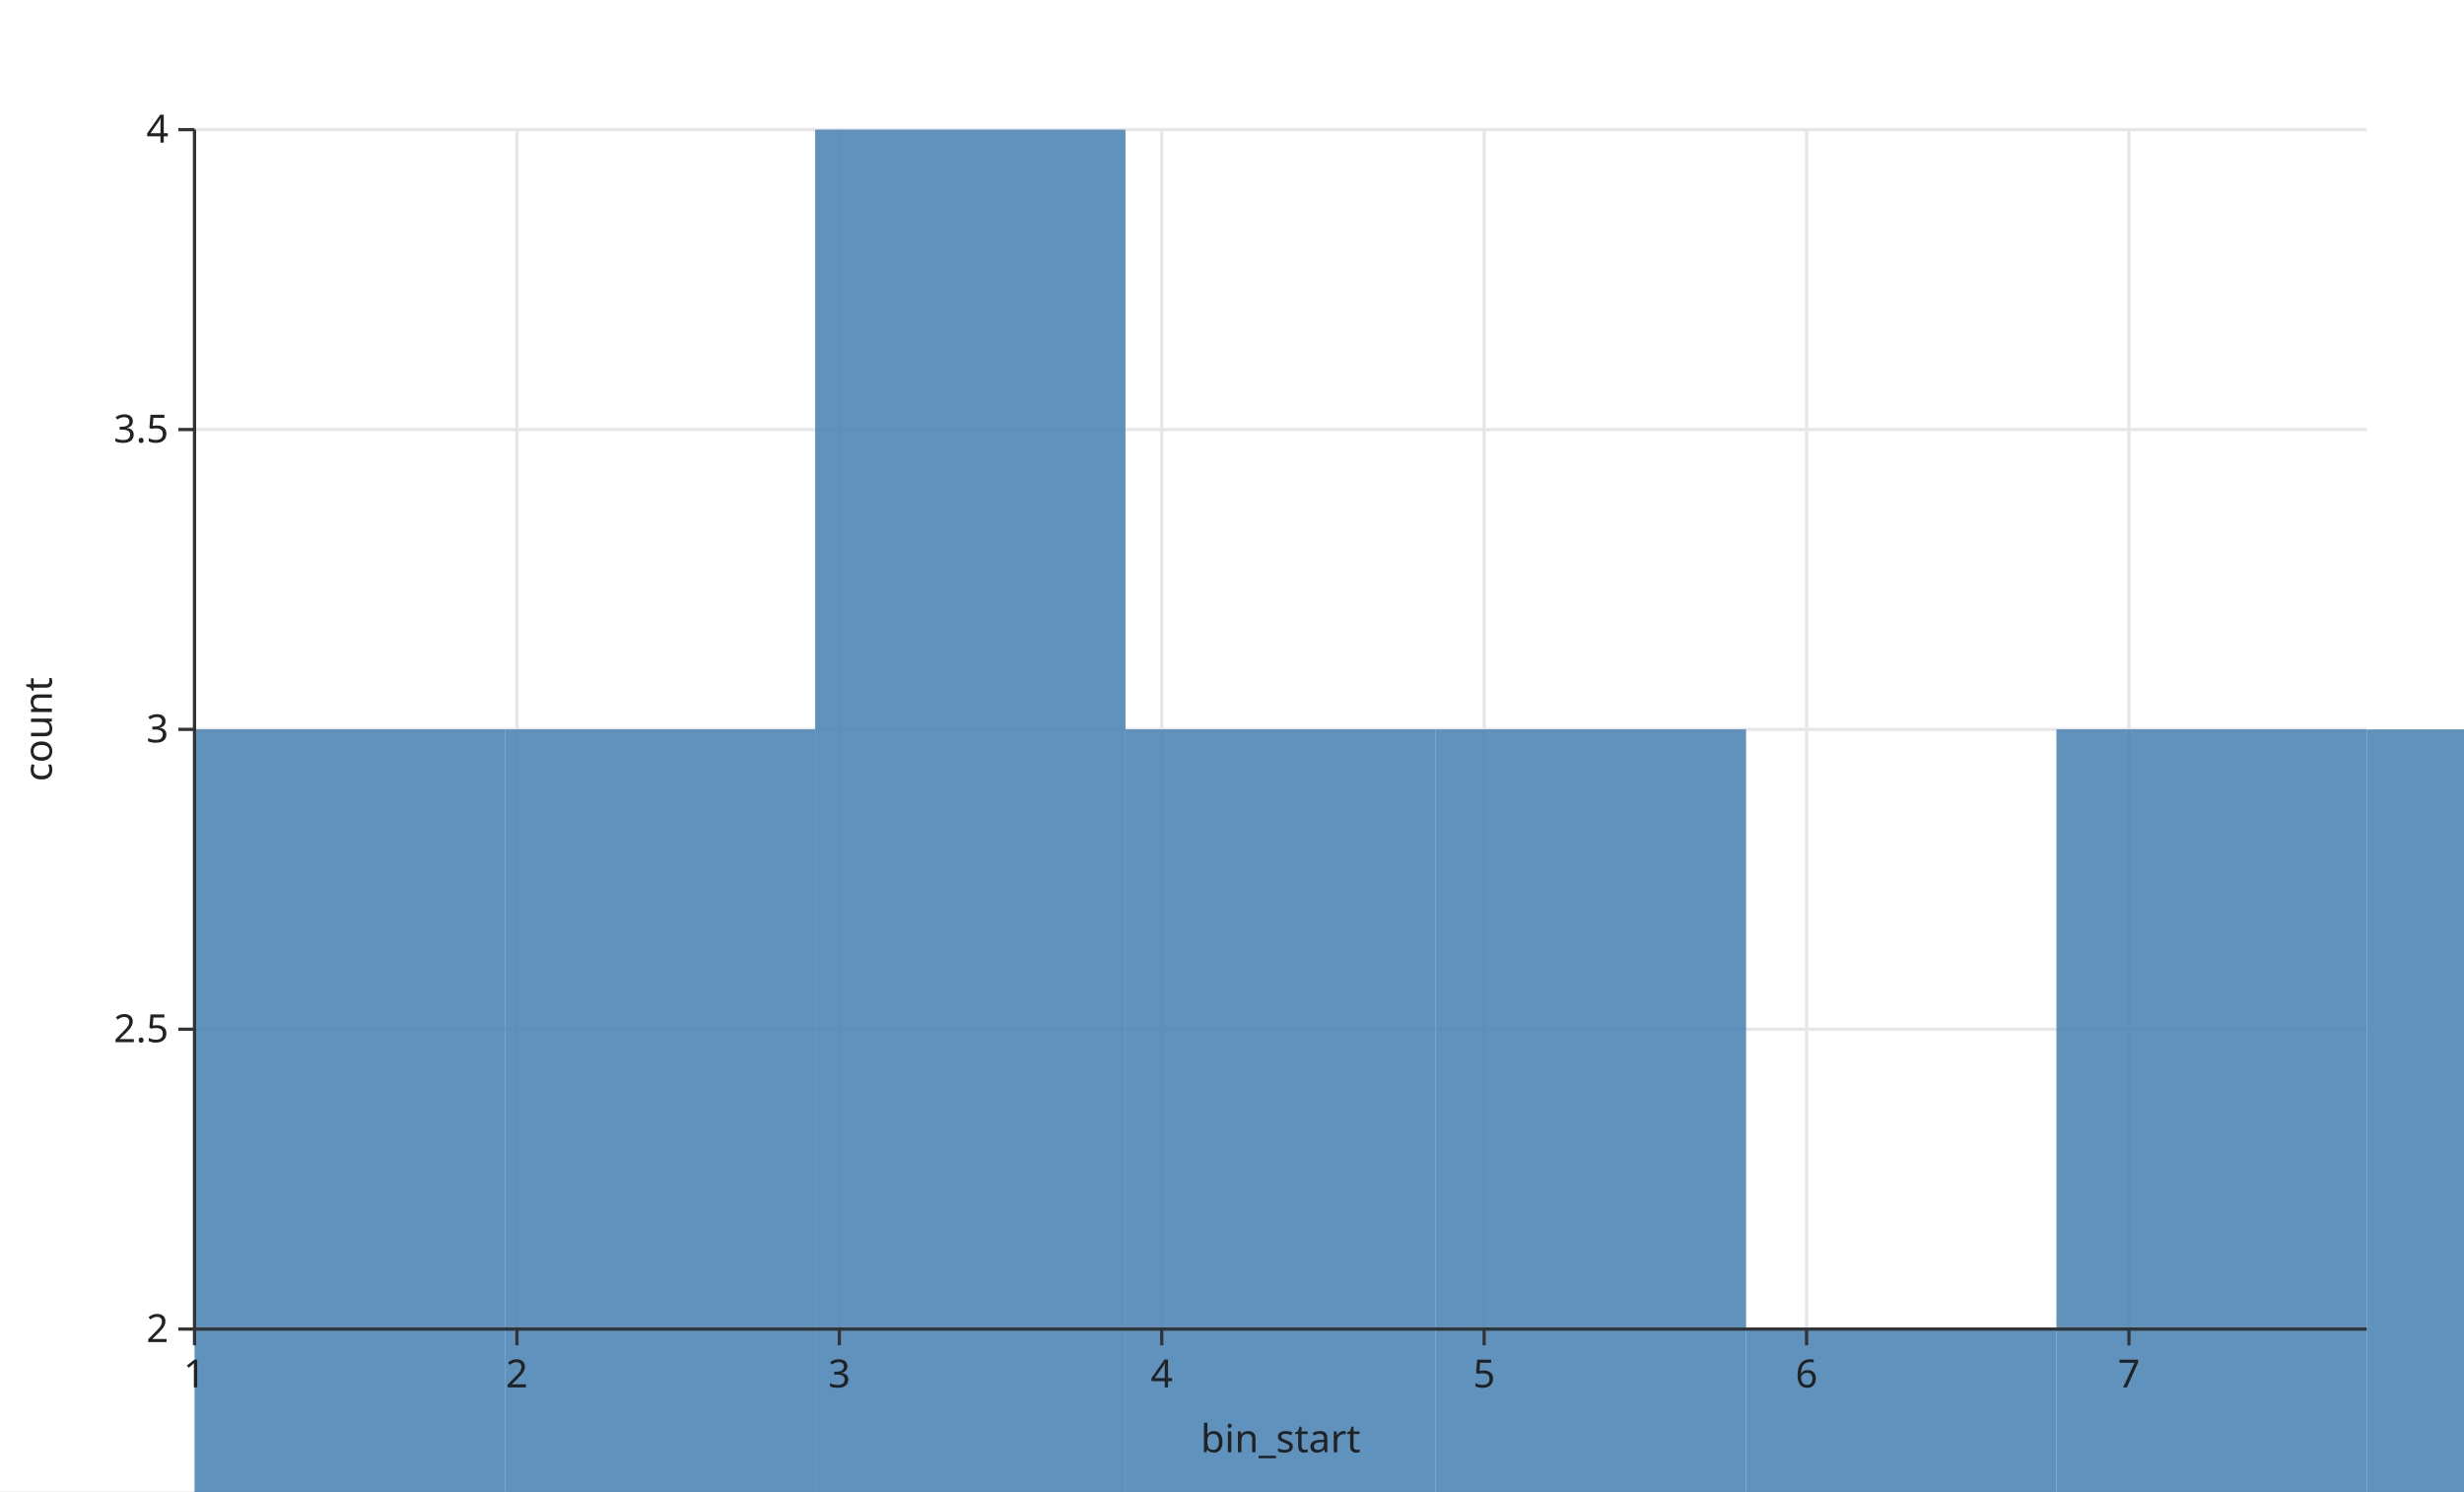
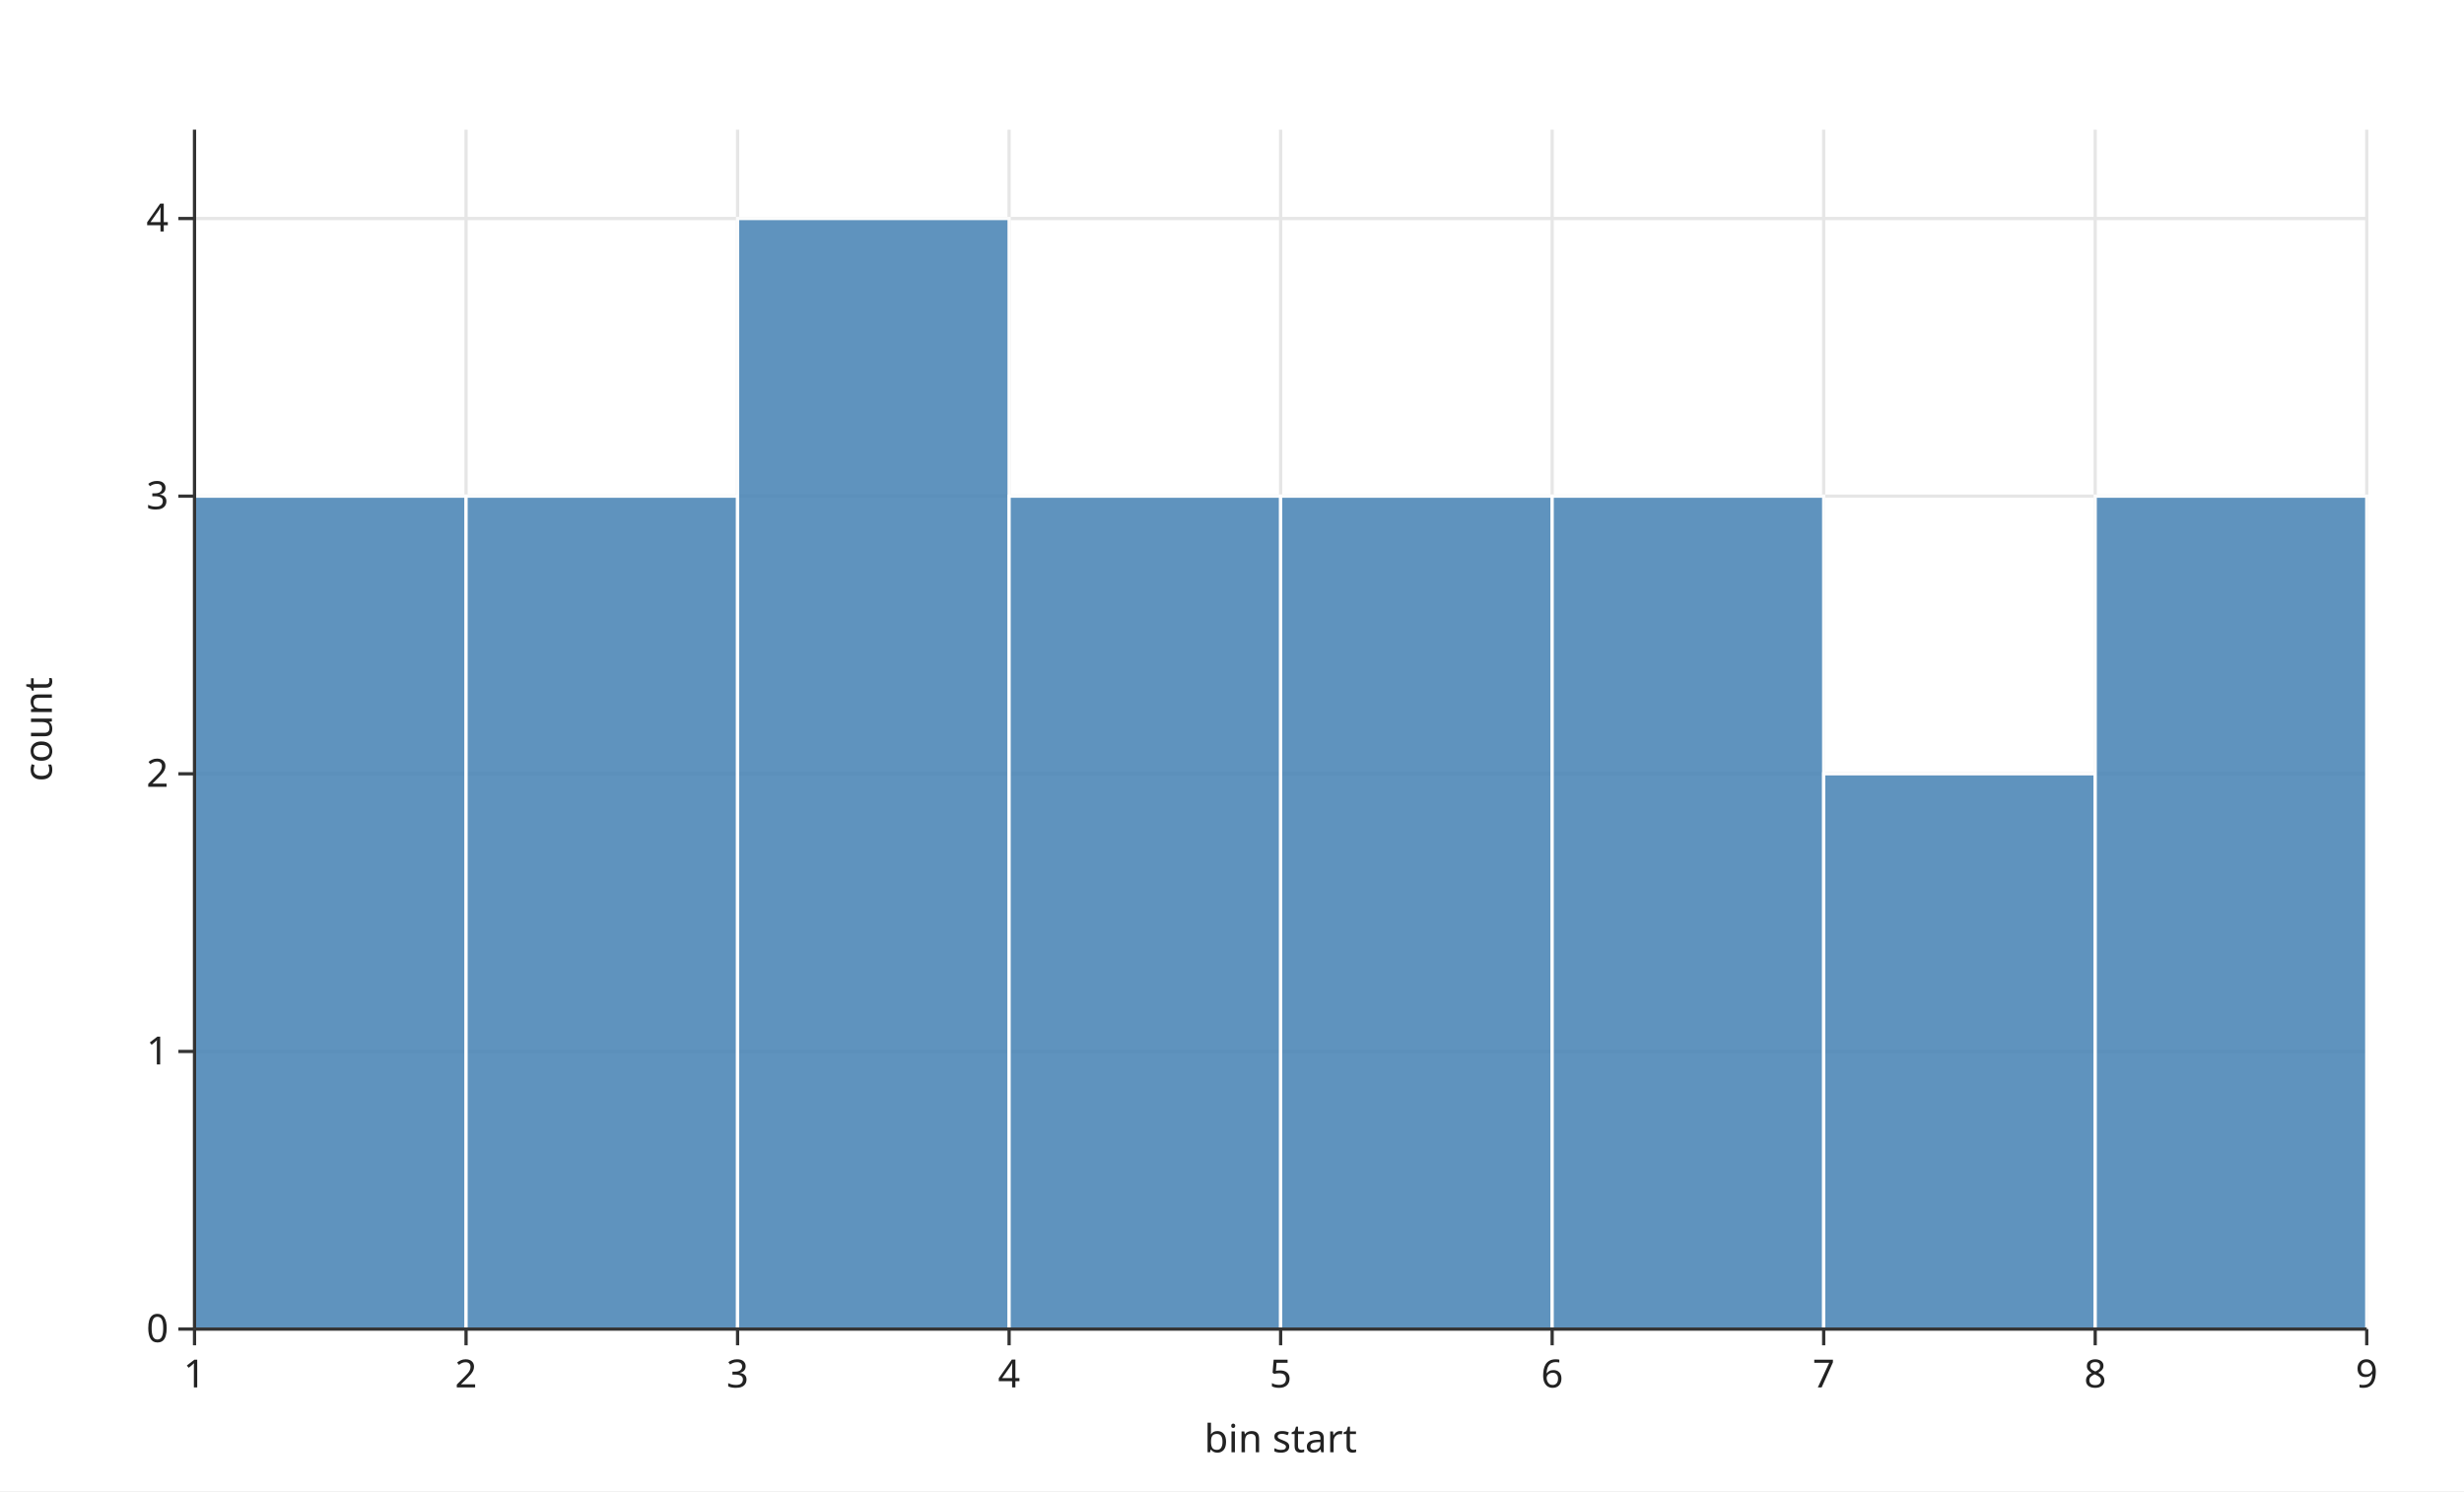
<svg xmlns="http://www.w3.org/2000/svg" width="760" height="460" viewBox="0 0 760 460" role="img">
  <rect class="algraf-background" x="0" y="0" width="760" height="460" fill="#ffffff" />
  <rect class="algraf-plot-area" x="60" y="40" width="670" height="370" fill="#ffffff" />
  <g class="algraf-grid">
    <line x1="60" y1="40" x2="60" y2="410" stroke="#e6e6e6" stroke-width="1" />
-     <line x1="159.443" y1="40" x2="159.443" y2="410" stroke="#e6e6e6" stroke-width="1" />
-     <line x1="258.887" y1="40" x2="258.887" y2="410" stroke="#e6e6e6" stroke-width="1" />
-     <line x1="358.33" y1="40" x2="358.33" y2="410" stroke="#e6e6e6" stroke-width="1" />
-     <line x1="457.774" y1="40" x2="457.774" y2="410" stroke="#e6e6e6" stroke-width="1" />
-     <line x1="557.217" y1="40" x2="557.217" y2="410" stroke="#e6e6e6" stroke-width="1" />
-     <line x1="656.66" y1="40" x2="656.66" y2="410" stroke="#e6e6e6" stroke-width="1" />
+     <line x1="143.75" y1="40" x2="143.75" y2="410" stroke="#e6e6e6" stroke-width="1" />
+     <line x1="227.5" y1="40" x2="227.5" y2="410" stroke="#e6e6e6" stroke-width="1" />
+     <line x1="311.25" y1="40" x2="311.25" y2="410" stroke="#e6e6e6" stroke-width="1" />
+     <line x1="395" y1="40" x2="395" y2="410" stroke="#e6e6e6" stroke-width="1" />
+     <line x1="478.75" y1="40" x2="478.75" y2="410" stroke="#e6e6e6" stroke-width="1" />
+     <line x1="562.5" y1="40" x2="562.5" y2="410" stroke="#e6e6e6" stroke-width="1" />
+     <line x1="646.25" y1="40" x2="646.25" y2="410" stroke="#e6e6e6" stroke-width="1" />
+     <line x1="730" y1="40" x2="730" y2="410" stroke="#e6e6e6" stroke-width="1" />
    <line x1="60" y1="410" x2="730" y2="410" stroke="#e6e6e6" stroke-width="1" />
-     <line x1="60" y1="317.5" x2="730" y2="317.5" stroke="#e6e6e6" stroke-width="1" />
-     <line x1="60" y1="225" x2="730" y2="225" stroke="#e6e6e6" stroke-width="1" />
-     <line x1="60" y1="132.5" x2="730" y2="132.5" stroke="#e6e6e6" stroke-width="1" />
-     <line x1="60" y1="40" x2="730" y2="40" stroke="#e6e6e6" stroke-width="1" />
+     <line x1="60" y1="324.352" x2="730" y2="324.352" stroke="#e6e6e6" stroke-width="1" />
+     <line x1="60" y1="238.704" x2="730" y2="238.704" stroke="#e6e6e6" stroke-width="1" />
+     <line x1="60" y1="153.056" x2="730" y2="153.056" stroke="#e6e6e6" stroke-width="1" />
+     <line x1="60" y1="67.407" x2="730" y2="67.407" stroke="#e6e6e6" stroke-width="1" />
  </g>
  <g class="algraf-layer algraf-geom-rect">
-     <rect x="60" y="225" width="95.714" height="555" fill="steelblue" opacity="0.86" />
-     <rect x="155.714" y="225" width="95.714" height="555" fill="steelblue" opacity="0.86" />
-     <rect x="251.429" y="40" width="95.714" height="740" fill="steelblue" opacity="0.86" />
-     <rect x="347.143" y="225" width="95.714" height="555" fill="steelblue" opacity="0.86" />
-     <rect x="442.857" y="225" width="95.714" height="555" fill="steelblue" opacity="0.86" />
-     <rect x="538.571" y="410" width="95.714" height="370" fill="steelblue" opacity="0.86" />
-     <rect x="634.286" y="225" width="95.714" height="555" fill="steelblue" opacity="0.86" />
-     <rect x="730" y="225" width="95.714" height="555" fill="steelblue" opacity="0.86" />
+     <rect x="60" y="153.056" width="83.75" height="256.944" fill="steelblue" stroke="#ffffff" stroke-width="1" opacity="0.86" />
+     <rect x="143.75" y="153.056" width="83.75" height="256.944" fill="steelblue" stroke="#ffffff" stroke-width="1" opacity="0.86" />
+     <rect x="227.5" y="67.407" width="83.75" height="342.593" fill="steelblue" stroke="#ffffff" stroke-width="1" opacity="0.86" />
+     <rect x="311.25" y="153.056" width="83.75" height="256.944" fill="steelblue" stroke="#ffffff" stroke-width="1" opacity="0.86" />
+     <rect x="395" y="153.056" width="83.75" height="256.944" fill="steelblue" stroke="#ffffff" stroke-width="1" opacity="0.86" />
+     <rect x="478.75" y="153.056" width="83.75" height="256.944" fill="steelblue" stroke="#ffffff" stroke-width="1" opacity="0.86" />
+     <rect x="562.5" y="238.704" width="83.75" height="171.296" fill="steelblue" stroke="#ffffff" stroke-width="1" opacity="0.86" />
+     <rect x="646.25" y="153.056" width="83.75" height="256.944" fill="steelblue" stroke="#ffffff" stroke-width="1" opacity="0.86" />
  </g>
  <g class="algraf-axes">
    <line x1="60" y1="410" x2="730" y2="410" stroke="#333333" stroke-width="1" />
    <line x1="60" y1="410" x2="60" y2="415" stroke="#333333" stroke-width="1" />
    <text x="60" y="428" text-anchor="middle" font-family="system-ui, sans-serif" font-size="12" fill="#222222">1</text>
-     <line x1="159.443" y1="410" x2="159.443" y2="415" stroke="#333333" stroke-width="1" />
-     <text x="159.443" y="428" text-anchor="middle" font-family="system-ui, sans-serif" font-size="12" fill="#222222">2</text>
-     <line x1="258.887" y1="410" x2="258.887" y2="415" stroke="#333333" stroke-width="1" />
-     <text x="258.887" y="428" text-anchor="middle" font-family="system-ui, sans-serif" font-size="12" fill="#222222">3</text>
-     <line x1="358.33" y1="410" x2="358.33" y2="415" stroke="#333333" stroke-width="1" />
-     <text x="358.33" y="428" text-anchor="middle" font-family="system-ui, sans-serif" font-size="12" fill="#222222">4</text>
-     <line x1="457.774" y1="410" x2="457.774" y2="415" stroke="#333333" stroke-width="1" />
-     <text x="457.774" y="428" text-anchor="middle" font-family="system-ui, sans-serif" font-size="12" fill="#222222">5</text>
-     <line x1="557.217" y1="410" x2="557.217" y2="415" stroke="#333333" stroke-width="1" />
-     <text x="557.217" y="428" text-anchor="middle" font-family="system-ui, sans-serif" font-size="12" fill="#222222">6</text>
-     <line x1="656.66" y1="410" x2="656.66" y2="415" stroke="#333333" stroke-width="1" />
-     <text x="656.66" y="428" text-anchor="middle" font-family="system-ui, sans-serif" font-size="12" fill="#222222">7</text>
-     <text x="395" y="448" text-anchor="middle" font-family="system-ui, sans-serif" font-size="12" fill="#222222">bin_start</text>
+     <line x1="143.75" y1="410" x2="143.75" y2="415" stroke="#333333" stroke-width="1" />
+     <text x="143.75" y="428" text-anchor="middle" font-family="system-ui, sans-serif" font-size="12" fill="#222222">2</text>
+     <line x1="227.5" y1="410" x2="227.5" y2="415" stroke="#333333" stroke-width="1" />
+     <text x="227.5" y="428" text-anchor="middle" font-family="system-ui, sans-serif" font-size="12" fill="#222222">3</text>
+     <line x1="311.25" y1="410" x2="311.25" y2="415" stroke="#333333" stroke-width="1" />
+     <text x="311.25" y="428" text-anchor="middle" font-family="system-ui, sans-serif" font-size="12" fill="#222222">4</text>
+     <line x1="395" y1="410" x2="395" y2="415" stroke="#333333" stroke-width="1" />
+     <text x="395" y="428" text-anchor="middle" font-family="system-ui, sans-serif" font-size="12" fill="#222222">5</text>
+     <line x1="478.75" y1="410" x2="478.75" y2="415" stroke="#333333" stroke-width="1" />
+     <text x="478.75" y="428" text-anchor="middle" font-family="system-ui, sans-serif" font-size="12" fill="#222222">6</text>
+     <line x1="562.5" y1="410" x2="562.5" y2="415" stroke="#333333" stroke-width="1" />
+     <text x="562.5" y="428" text-anchor="middle" font-family="system-ui, sans-serif" font-size="12" fill="#222222">7</text>
+     <line x1="646.25" y1="410" x2="646.25" y2="415" stroke="#333333" stroke-width="1" />
+     <text x="646.25" y="428" text-anchor="middle" font-family="system-ui, sans-serif" font-size="12" fill="#222222">8</text>
+     <line x1="730" y1="410" x2="730" y2="415" stroke="#333333" stroke-width="1" />
+     <text x="730" y="428" text-anchor="middle" font-family="system-ui, sans-serif" font-size="12" fill="#222222">9</text>
+     <text x="395" y="448" text-anchor="middle" font-family="system-ui, sans-serif" font-size="12" fill="#222222">bin start</text>
    <line x1="60" y1="40" x2="60" y2="410" stroke="#333333" stroke-width="1" />
    <line x1="55" y1="410" x2="60" y2="410" stroke="#333333" stroke-width="1" />
-     <text x="52" y="414" text-anchor="end" font-family="system-ui, sans-serif" font-size="12" fill="#222222">2</text>
-     <line x1="55" y1="317.5" x2="60" y2="317.5" stroke="#333333" stroke-width="1" />
-     <text x="52" y="321.5" text-anchor="end" font-family="system-ui, sans-serif" font-size="12" fill="#222222">2.5</text>
-     <line x1="55" y1="225" x2="60" y2="225" stroke="#333333" stroke-width="1" />
-     <text x="52" y="229" text-anchor="end" font-family="system-ui, sans-serif" font-size="12" fill="#222222">3</text>
-     <line x1="55" y1="132.5" x2="60" y2="132.5" stroke="#333333" stroke-width="1" />
-     <text x="52" y="136.5" text-anchor="end" font-family="system-ui, sans-serif" font-size="12" fill="#222222">3.5</text>
-     <line x1="55" y1="40" x2="60" y2="40" stroke="#333333" stroke-width="1" />
-     <text x="52" y="44" text-anchor="end" font-family="system-ui, sans-serif" font-size="12" fill="#222222">4</text>
+     <text x="52" y="414" text-anchor="end" font-family="system-ui, sans-serif" font-size="12" fill="#222222">0</text>
+     <line x1="55" y1="324.352" x2="60" y2="324.352" stroke="#333333" stroke-width="1" />
+     <text x="52" y="328.352" text-anchor="end" font-family="system-ui, sans-serif" font-size="12" fill="#222222">1</text>
+     <line x1="55" y1="238.704" x2="60" y2="238.704" stroke="#333333" stroke-width="1" />
+     <text x="52" y="242.704" text-anchor="end" font-family="system-ui, sans-serif" font-size="12" fill="#222222">2</text>
+     <line x1="55" y1="153.056" x2="60" y2="153.056" stroke="#333333" stroke-width="1" />
+     <text x="52" y="157.056" text-anchor="end" font-family="system-ui, sans-serif" font-size="12" fill="#222222">3</text>
+     <line x1="55" y1="67.407" x2="60" y2="67.407" stroke="#333333" stroke-width="1" />
+     <text x="52" y="71.407" text-anchor="end" font-family="system-ui, sans-serif" font-size="12" fill="#222222">4</text>
    <text x="16" y="225" text-anchor="middle" transform="rotate(-90 16 225)" font-family="system-ui, sans-serif" font-size="12" fill="#222222">count</text>
  </g>
</svg>
